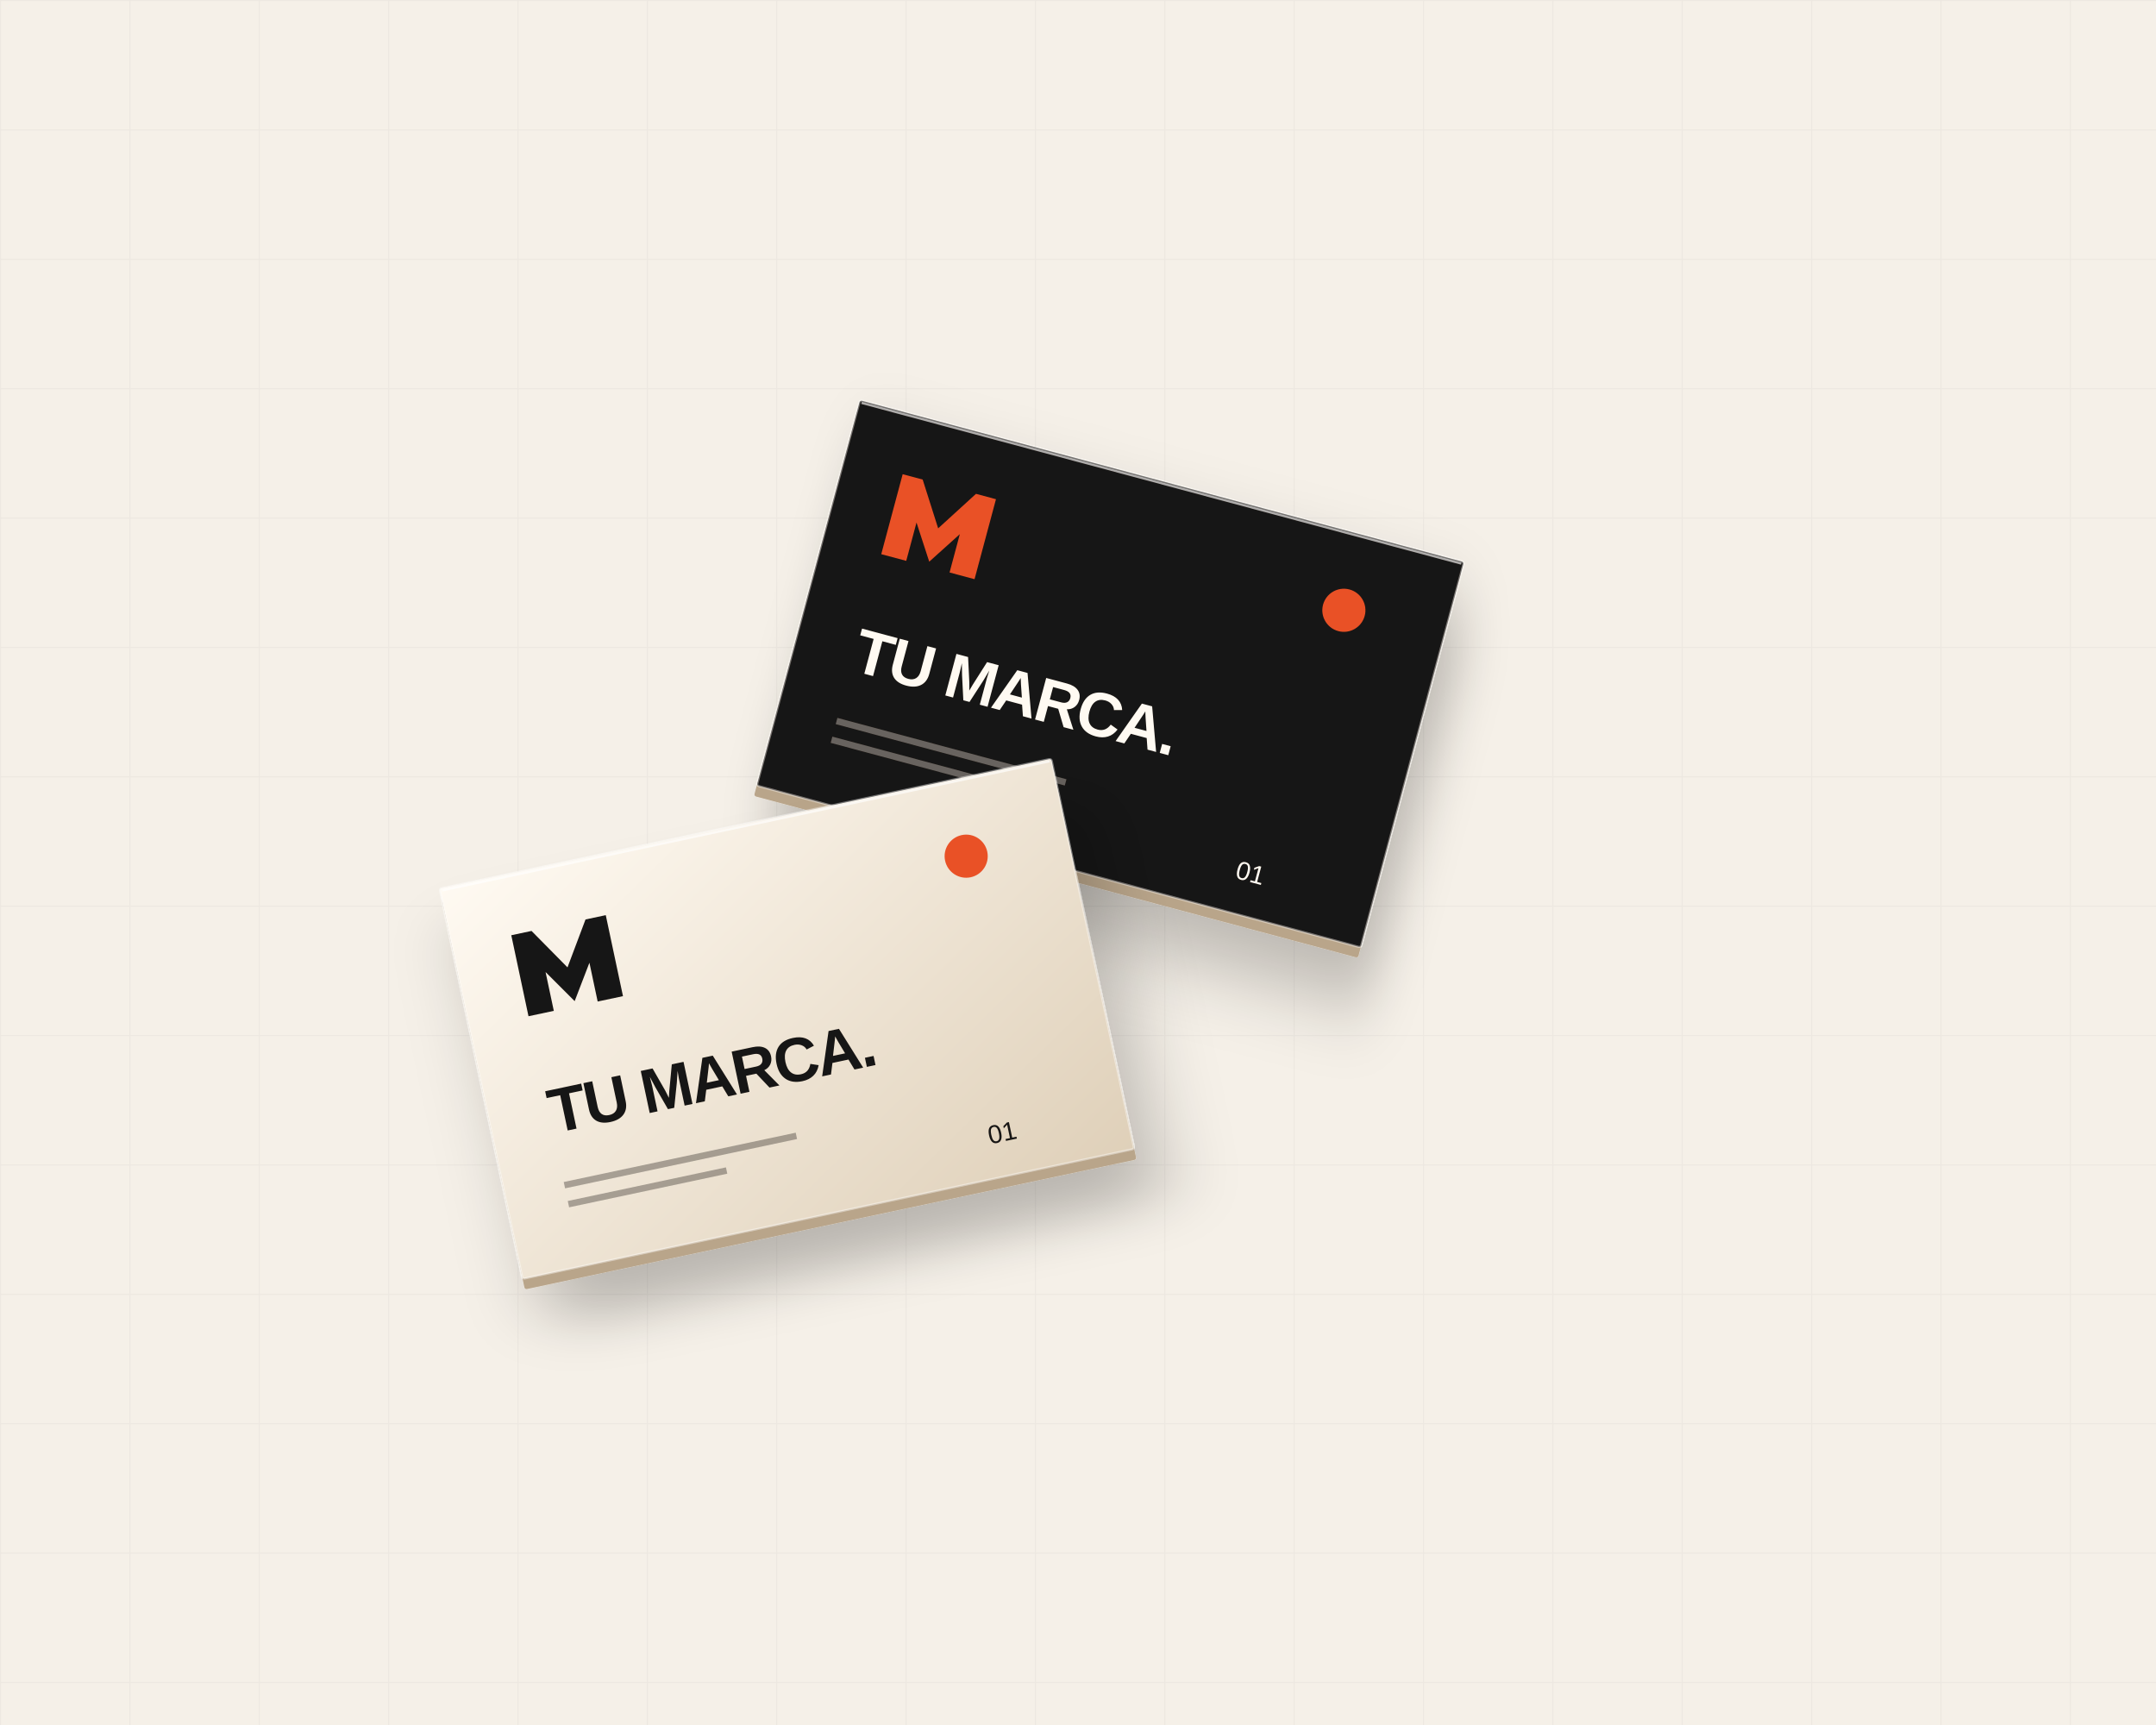
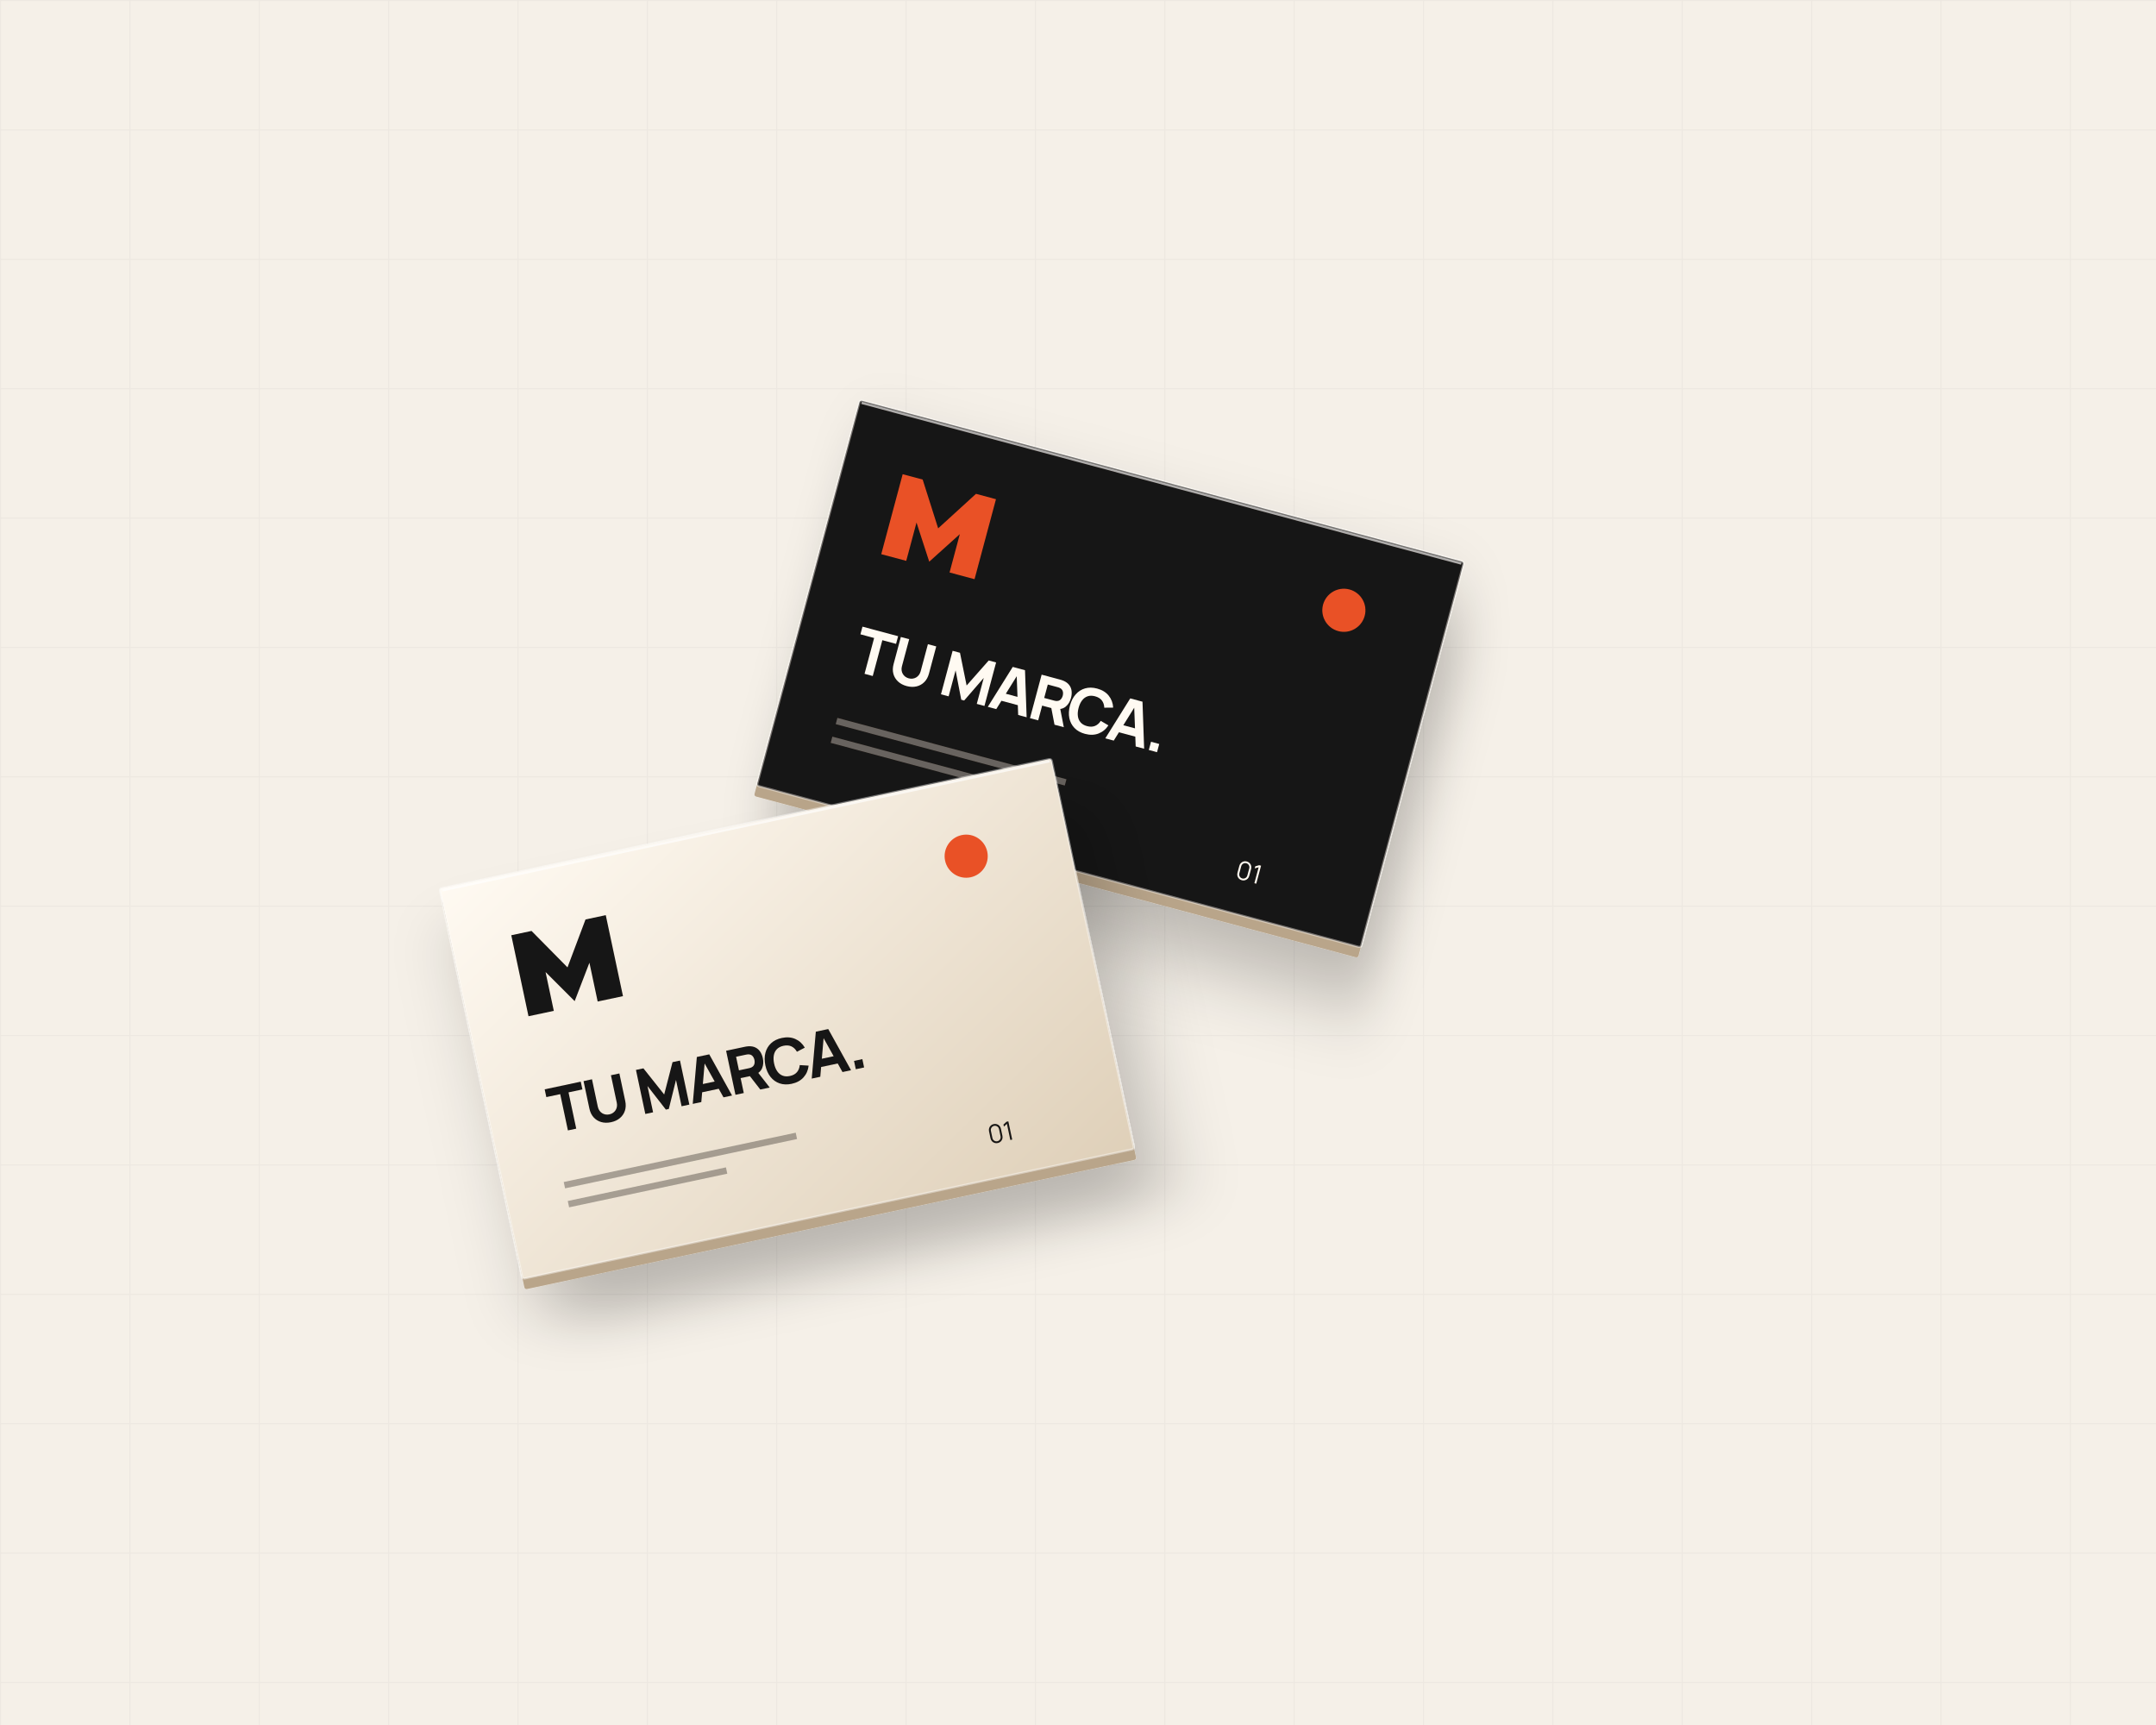
<svg xmlns="http://www.w3.org/2000/svg" viewBox="0 0 1000 800" fill="none" role="img">
  <defs>
    <linearGradient id="paper" x1="0" y1="0" x2="1" y2="1">
      <stop stop-color="#fffaf2" />
      <stop offset="1" stop-color="#dfd0b9" />
    </linearGradient>
    <linearGradient id="orange" x1="0" y1="0" x2="1" y2="1">
      <stop stop-color="#f7ba66" />
      <stop offset=".45" stop-color="#e95127" />
      <stop offset="1" stop-color="#832c20" />
    </linearGradient>
    <radialGradient id="floor">
      <stop stop-color="#dfd0b9" />
      <stop offset="1" stop-color="#f5f0e8" />
    </radialGradient>
    <filter id="shadow" x="-60%" y="-60%" width="220%" height="240%">
      <feDropShadow dx="9" dy="20" stdDeviation="15" flood-color="#191512" flood-opacity=".24" />
    </filter>
    <filter id="soft">
      <feGaussianBlur stdDeviation="16" />
    </filter>
    <pattern id="grid" width="60" height="60" patternUnits="userSpaceOnUse">
      <path d="M60 0H0v60" stroke="#191512" stroke-opacity=".035" />
    </pattern>
  </defs>
  <rect width="100%" height="100%" fill="#f5f0e8" />
  <rect width="100%" height="100%" fill="url(#grid)" />
  <g transform="translate(370 220) rotate(15 145 92.5)" filter="url(#shadow)">
    <rect x="0" y="5" width="290" height="185" rx="1" fill="#b9a58a" />
    <rect width="290" height="185" rx="1" fill="#191512" stroke="#ffffff" stroke-opacity=".4" />
    <g transform="translate(28 28) scale(0.8)" fill="#e95127">
      <path d="M0 48V0h12l16 25L44 0h12v48H41V25L28 45 15 25v23Z" />
    </g>
-     <text x="28" y="122" font-family="Arial,Helvetica,sans-serif" font-size="29" fill="#fffaf2" font-weight="900" letter-spacing="-1">TU MARCA.</text>
+     <g transform="translate(28 122)" fill="#fffaf2" data-type-outline="true">
+       <path transform="translate(0 0) scale(0.0145 -0.0145)" d="M474 0L474 1186L20 1186L20 1440L1200 1440L1200 1186L746 1186L746 0Z" />
+       <path transform="translate(16.69 0) scale(0.0145 -0.0145)" d="M726 -30Q552 -30 420 40.5Q288 111 214 239Q140 367 140 540L140 1438L416 1440L416 542Q416 471 440 413Q464 355 506.5 313Q549 271 605.5 248.5Q662 226 726 226Q792 226 848.5 249Q905 272 947 314Q989 356 1012.5 414Q1036 472 1036 542L1036 1440L1312 1440L1312 540Q1312 367 1238 239Q1164 111 1032 40.5Q900 -30 726 -30Z" />
+       <path transform="translate(41.544 0) scale(0.0145 -0.0145)" d="M140 0L140 1440L384 1440L860 484L1336 1440L1580 1440L1580 0L1326 0L1326 860L908 0L812 0L394 860L394 0Z" />
+       <path transform="translate(65.484 0) scale(0.0145 -0.0145)" d="M40 0L480 1440L886 1440L1326 0L1046 0L654 1270L706 1270L320 0ZM304 300L304 554L1064 554L1064 300Z" />
+       <path transform="translate(84.291 0) scale(0.0145 -0.0145)" d="M140 0L140 1440L748 1440Q769 1440 804.5 1438.5Q840 1437 868 1432Q997 1412 1079.5 1347Q1162 1282 1201 1183.5Q1240 1085 1240 964Q1240 783 1150 654.5Q1060 526 868 496L748 488L412 488L412 0ZM952 0L668 586L948 640L1260 0ZM412 742L736 742Q757 742 782 744Q807 746 828 752Q883 767 913 802.5Q943 838 954.5 881.5Q966 925 966 964Q966 1003 954.5 1046.5Q943 1090 913 1125.5Q883 1161 828 1176Q807 1182 782 1184Q757 1186 736 1186L412 1186Z" />
+       <path transform="translate(101.851 0) scale(0.0145 -0.0145)" d="M758 -30Q542 -30 385.5 64Q229 158 144.5 327Q60 496 60 720Q60 944 144.5 1113Q229 1282 385.5 1376Q542 1470 758 1470Q1006 1470 1174.5 1347Q1343 1224 1412 1014L1138 938Q1098 1069 1003 1141.5Q908 1214 758 1214Q621 1214 529.5 1153Q438 1092 392 981Q346 870 346 720Q346 570 392 459Q438 348 529.5 287Q621 226 758 226Q908 226 1003 299Q1098 372 1138 502L1412 426Q1343 216 1174.5 93Q1006 -30 758 -30Z" />
+       <path transform="translate(121.905 0) scale(0.0145 -0.0145)" d="M40 0L480 1440L886 1440L1326 0L1046 0L654 1270L706 1270L320 0ZM304 300L304 554L1064 554L1064 300Z" />
+       <path transform="translate(140.712 0) scale(0.0145 -0.0145)" d="M184 0L184 272L456 272L456 0Z" />
+     </g>
    <rect x="28" y="145" width="110" height="3" fill="#fffaf2" opacity=".34" />
    <rect x="28" y="154" width="75" height="3" fill="#fffaf2" opacity=".34" />
    <circle cx="242" cy="36" r="10" fill="#e95127" />
-     <text x="225" y="169" font-family="Arial,Helvetica,sans-serif" font-size="12" fill="#fffaf2">01</text>
+     <g transform="translate(225 169)" fill="#fffaf2" data-type-outline="true">
+       <path transform="translate(0 0) scale(0.006 -0.006)" d="M610 -30Q477 -30 370.5 32Q264 94 202 200.5Q140 307 140 440L140 1000Q140 1133 202 1239.5Q264 1346 370.5 1408Q477 1470 610 1470Q743 1470 849.5 1408Q956 1346 1018 1239.5Q1080 1133 1080 1000L1080 440Q1080 307 1018 200.5Q956 94 849.5 32Q743 -30 610 -30ZM610 112Q699 112 772 155.5Q845 199 888 272Q931 345 931 433L931 1007Q931 1096 888 1169Q845 1242 772 1285.5Q699 1329 610 1329Q521 1329 448 1285.5Q375 1242 332 1169Q289 1096 289 1007L289 433Q289 345 332 272Q375 199 448 155.5Q521 112 610 112Z" />
+       <path transform="translate(7.32 0) scale(0.006 -0.006)" d="M391 0L391 1276L120 1113L120 1278L391 1440L540 1440L540 0Z" />
+     </g>
    <path d="M1 1H289" stroke="#fff" stroke-opacity=".65" />
  </g>
  <g transform="translate(220 380) rotate(-12 145 92.5)" filter="url(#shadow)">
    <rect x="0" y="5" width="290" height="185" rx="1" fill="#b9a58a" />
    <rect width="290" height="185" rx="1" fill="url(#paper)" stroke="#ffffff" stroke-opacity=".4" />
    <g transform="translate(28 28) scale(0.8)" fill="#191512">
      <path d="M0 48V0h12l16 25L44 0h12v48H41V25L28 45 15 25v23Z" />
    </g>
-     <text x="28" y="122" font-family="Arial,Helvetica,sans-serif" font-size="29" fill="#191512" font-weight="900" letter-spacing="-1">TU MARCA.</text>
+     <g transform="translate(28 122)" fill="#191512" data-type-outline="true">
+       <path transform="translate(0 0) scale(0.0145 -0.0145)" d="M474 0L474 1186L20 1186L20 1440L1200 1440L1200 1186L746 1186L746 0Z" />
+       <path transform="translate(16.69 0) scale(0.0145 -0.0145)" d="M726 -30Q552 -30 420 40.5Q288 111 214 239Q140 367 140 540L140 1438L416 1440L416 542Q416 471 440 413Q464 355 506.5 313Q549 271 605.5 248.5Q662 226 726 226Q792 226 848.5 249Q905 272 947 314Q989 356 1012.5 414Q1036 472 1036 542L1036 1440L1312 1440L1312 540Q1312 367 1238 239Q1164 111 1032 40.5Q900 -30 726 -30Z" />
+       <path transform="translate(41.544 0) scale(0.0145 -0.0145)" d="M140 0L140 1440L384 1440L860 484L1336 1440L1580 1440L1580 0L1326 0L1326 860L908 0L812 0L394 860L394 0Z" />
+       <path transform="translate(65.484 0) scale(0.0145 -0.0145)" d="M40 0L480 1440L886 1440L1326 0L1046 0L654 1270L706 1270L320 0ZM304 300L304 554L1064 554L1064 300Z" />
+       <path transform="translate(84.291 0) scale(0.0145 -0.0145)" d="M140 0L140 1440L748 1440Q769 1440 804.5 1438.5Q840 1437 868 1432Q997 1412 1079.5 1347Q1162 1282 1201 1183.5Q1240 1085 1240 964Q1240 783 1150 654.5Q1060 526 868 496L748 488L412 488L412 0ZM952 0L668 586L948 640L1260 0ZM412 742L736 742Q757 742 782 744Q807 746 828 752Q883 767 913 802.5Q943 838 954.5 881.5Q966 925 966 964Q966 1003 954.5 1046.5Q943 1090 913 1125.5Q883 1161 828 1176Q807 1182 782 1184Q757 1186 736 1186L412 1186Z" />
+       <path transform="translate(101.851 0) scale(0.0145 -0.0145)" d="M758 -30Q542 -30 385.5 64Q229 158 144.5 327Q60 496 60 720Q60 944 144.5 1113Q229 1282 385.5 1376Q542 1470 758 1470Q1006 1470 1174.5 1347Q1343 1224 1412 1014L1138 938Q1098 1069 1003 1141.5Q908 1214 758 1214Q621 1214 529.5 1153Q438 1092 392 981Q346 870 346 720Q346 570 392 459Q438 348 529.5 287Q621 226 758 226Q908 226 1003 299Q1098 372 1138 502L1412 426Q1343 216 1174.5 93Q1006 -30 758 -30Z" />
+       <path transform="translate(121.905 0) scale(0.0145 -0.0145)" d="M40 0L480 1440L886 1440L1326 0L1046 0L654 1270L706 1270L320 0ZM304 300L304 554L1064 554L1064 300Z" />
+       <path transform="translate(140.712 0) scale(0.0145 -0.0145)" d="M184 0L184 272L456 272L456 0Z" />
+     </g>
    <rect x="28" y="145" width="110" height="3" fill="#191512" opacity=".34" />
    <rect x="28" y="154" width="75" height="3" fill="#191512" opacity=".34" />
    <circle cx="242" cy="36" r="10" fill="#e95127" />
-     <text x="225" y="169" font-family="Arial,Helvetica,sans-serif" font-size="12" fill="#191512">01</text>
+     <g transform="translate(225 169)" fill="#191512" data-type-outline="true">
+       <path transform="translate(0 0) scale(0.006 -0.006)" d="M610 -30Q477 -30 370.5 32Q264 94 202 200.5Q140 307 140 440L140 1000Q140 1133 202 1239.5Q264 1346 370.5 1408Q477 1470 610 1470Q743 1470 849.5 1408Q956 1346 1018 1239.5Q1080 1133 1080 1000L1080 440Q1080 307 1018 200.5Q956 94 849.5 32Q743 -30 610 -30ZM610 112Q699 112 772 155.5Q845 199 888 272Q931 345 931 433L931 1007Q931 1096 888 1169Q845 1242 772 1285.5Q699 1329 610 1329Q521 1329 448 1285.5Q375 1242 332 1169Q289 1096 289 1007L289 433Q289 345 332 272Q375 199 448 155.5Q521 112 610 112Z" />
+       <path transform="translate(7.32 0) scale(0.006 -0.006)" d="M391 0L391 1276L120 1113L120 1278L391 1440L540 1440L540 0Z" />
+     </g>
    <path d="M1 1H289" stroke="#fff" stroke-opacity=".65" />
  </g>
</svg>
